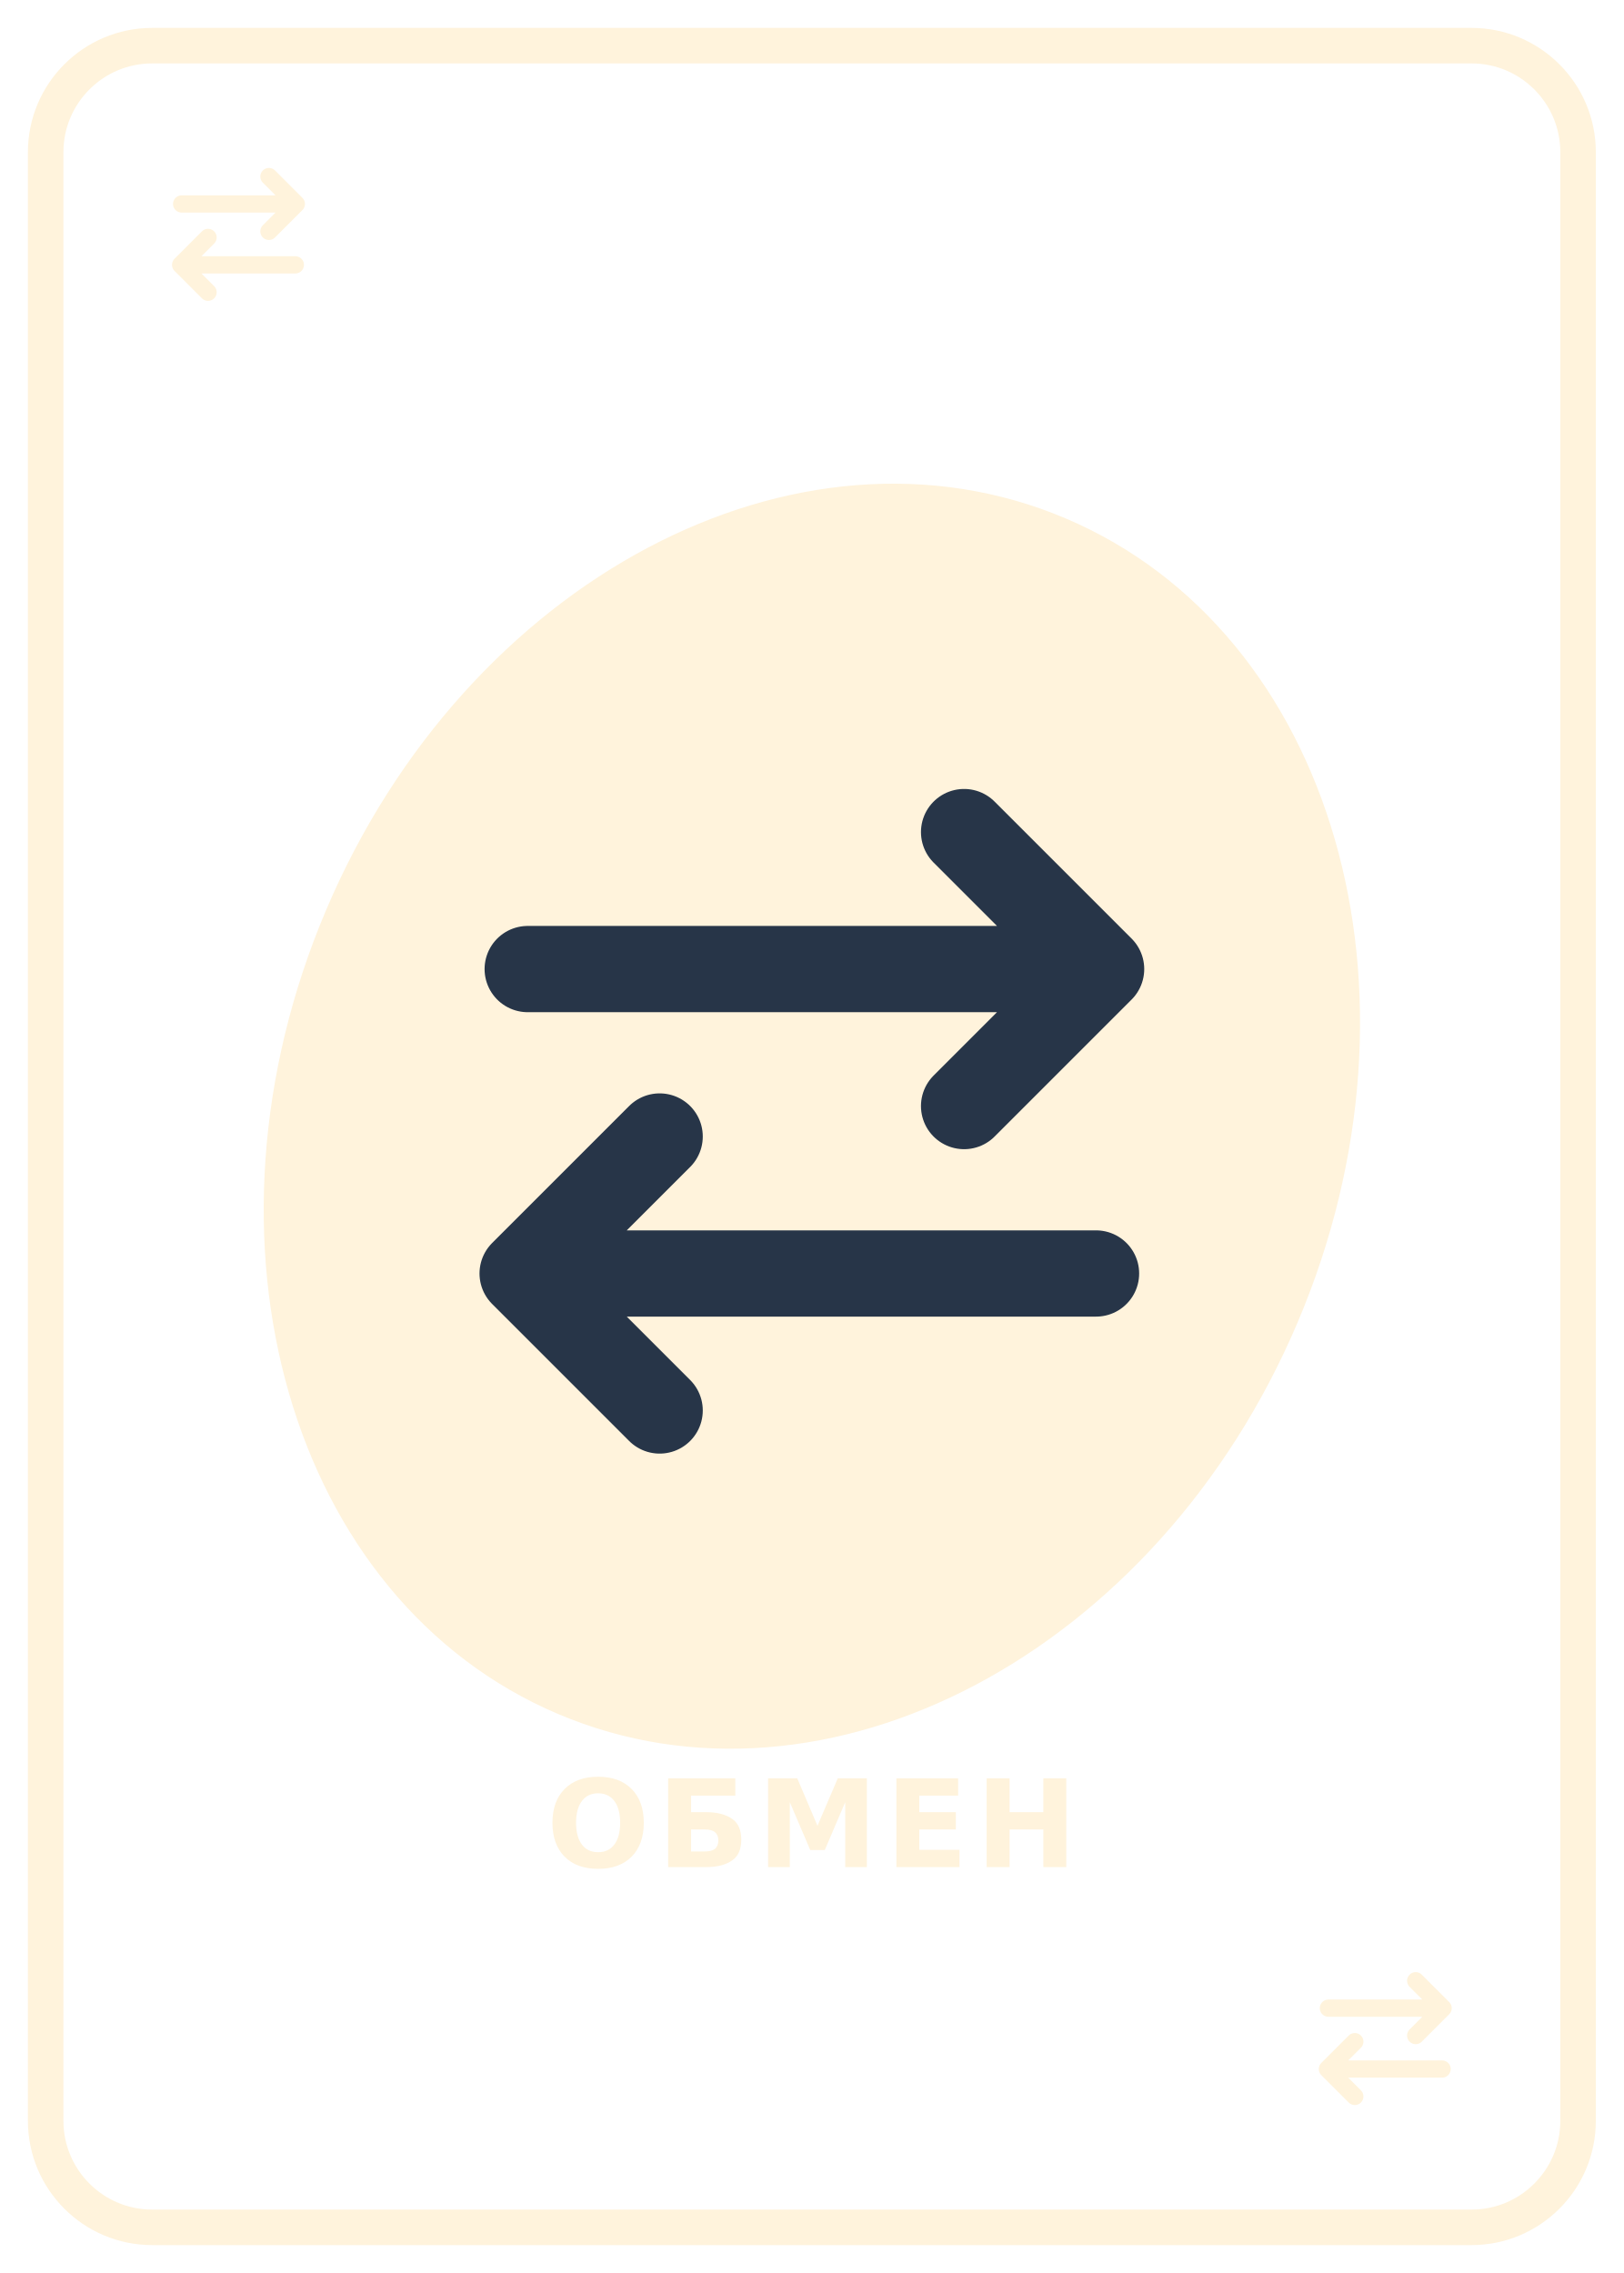
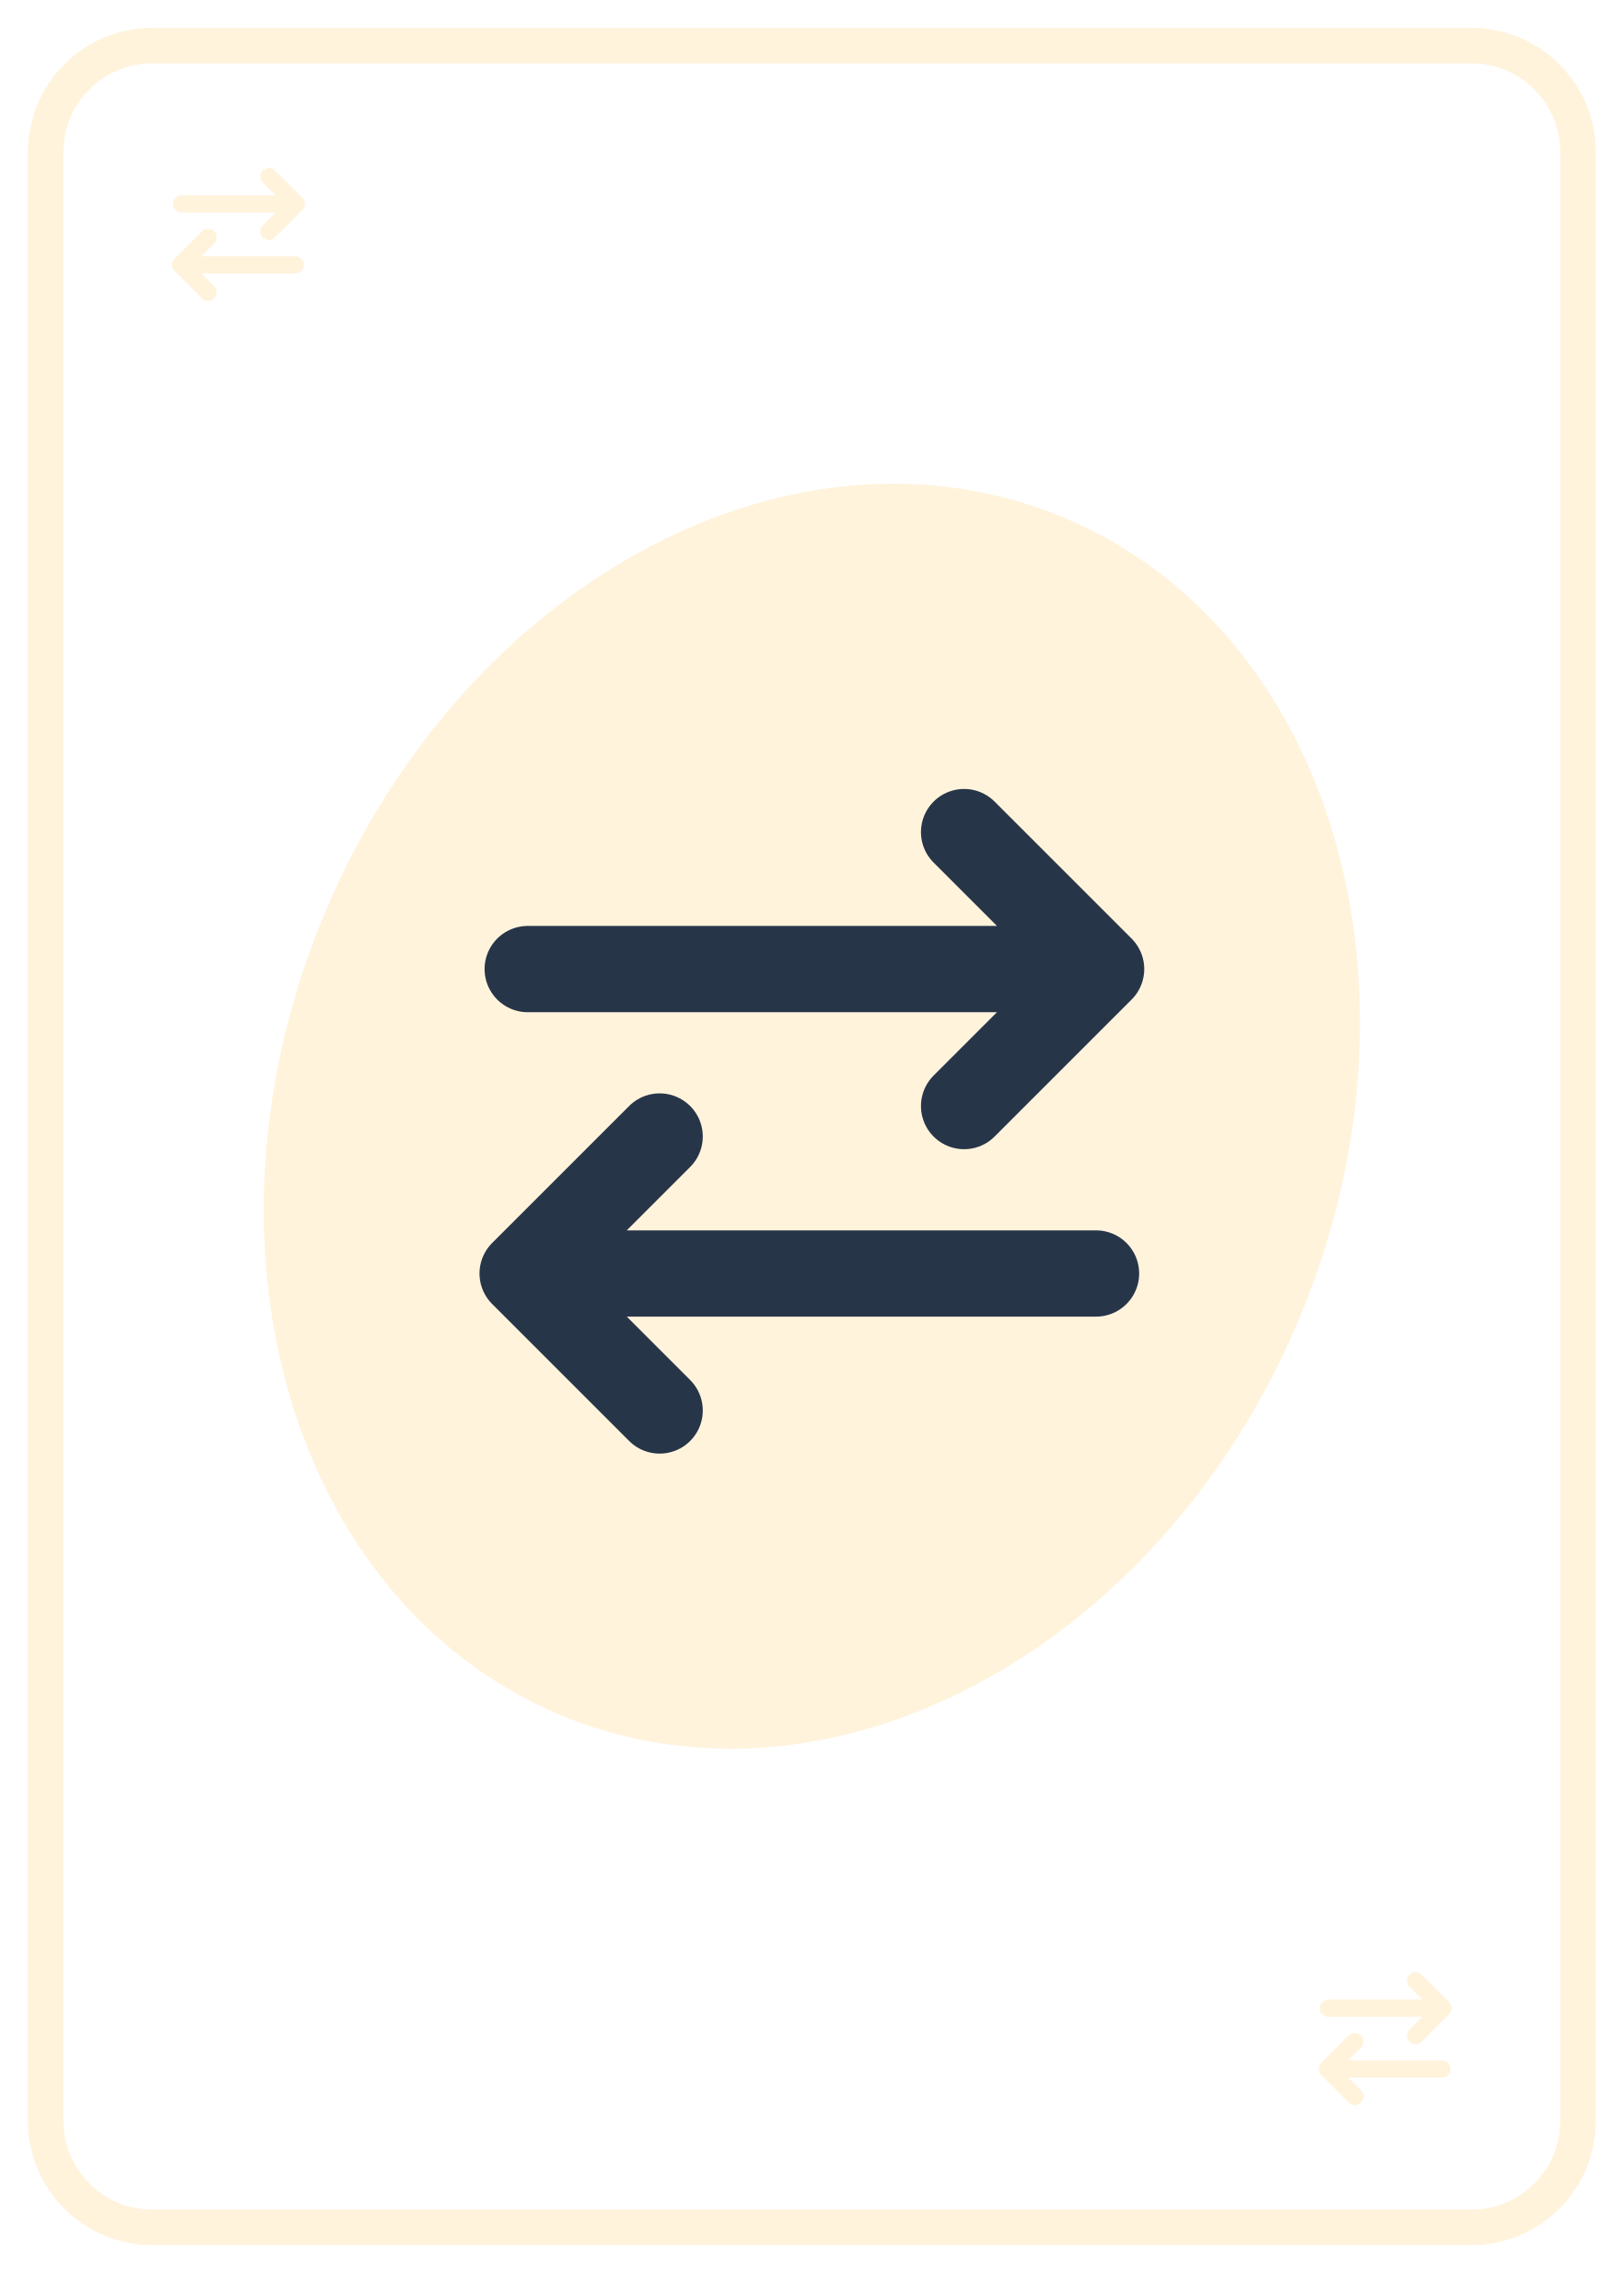
<svg xmlns="http://www.w3.org/2000/svg" width="320" height="448" viewBox="0 0 320 448">
  <rect x="9" y="9" width="302" height="430" rx="21" fill="none" stroke="#FFF3DC" stroke-width="7" />
  <ellipse cx="160" cy="220" rx="104" ry="128" transform="rotate(23 160 220)" fill="#FFF3DC" />
  <g transform="translate(47 46)">
    <g transform="translate(-32 -44) scale(.2)">
      <path d="M104 191 H217 L190 164 M217 191 L190 218 M216 251 H103 L130 224 M103 251 L130 278" fill="none" stroke="#FFF3DC" stroke-width="17" stroke-linecap="round" stroke-linejoin="round" />
    </g>
  </g>
  <g transform="translate(273 402) rotate(180)">
    <g transform="translate(-32 -44) scale(.2)">
      <path d="M104 191 H217 L190 164 M217 191 L190 218 M216 251 H103 L130 224 M103 251 L130 278" fill="none" stroke="#FFF3DC" stroke-width="17" stroke-linecap="round" stroke-linejoin="round" />
    </g>
  </g>
  <path d="M104 191 H217 L190 164 M217 191 L190 218 M216 251 H103 L130 224 M103 251 L130 278" fill="none" stroke="#273548" stroke-width="17" stroke-linecap="round" stroke-linejoin="round" />
-   <text x="160" y="368" text-anchor="middle" font-family="DejaVu Sans" font-weight="bold" font-size="24" letter-spacing="1.4" fill="#FFF3DC">ОБМЕН</text>
</svg>
